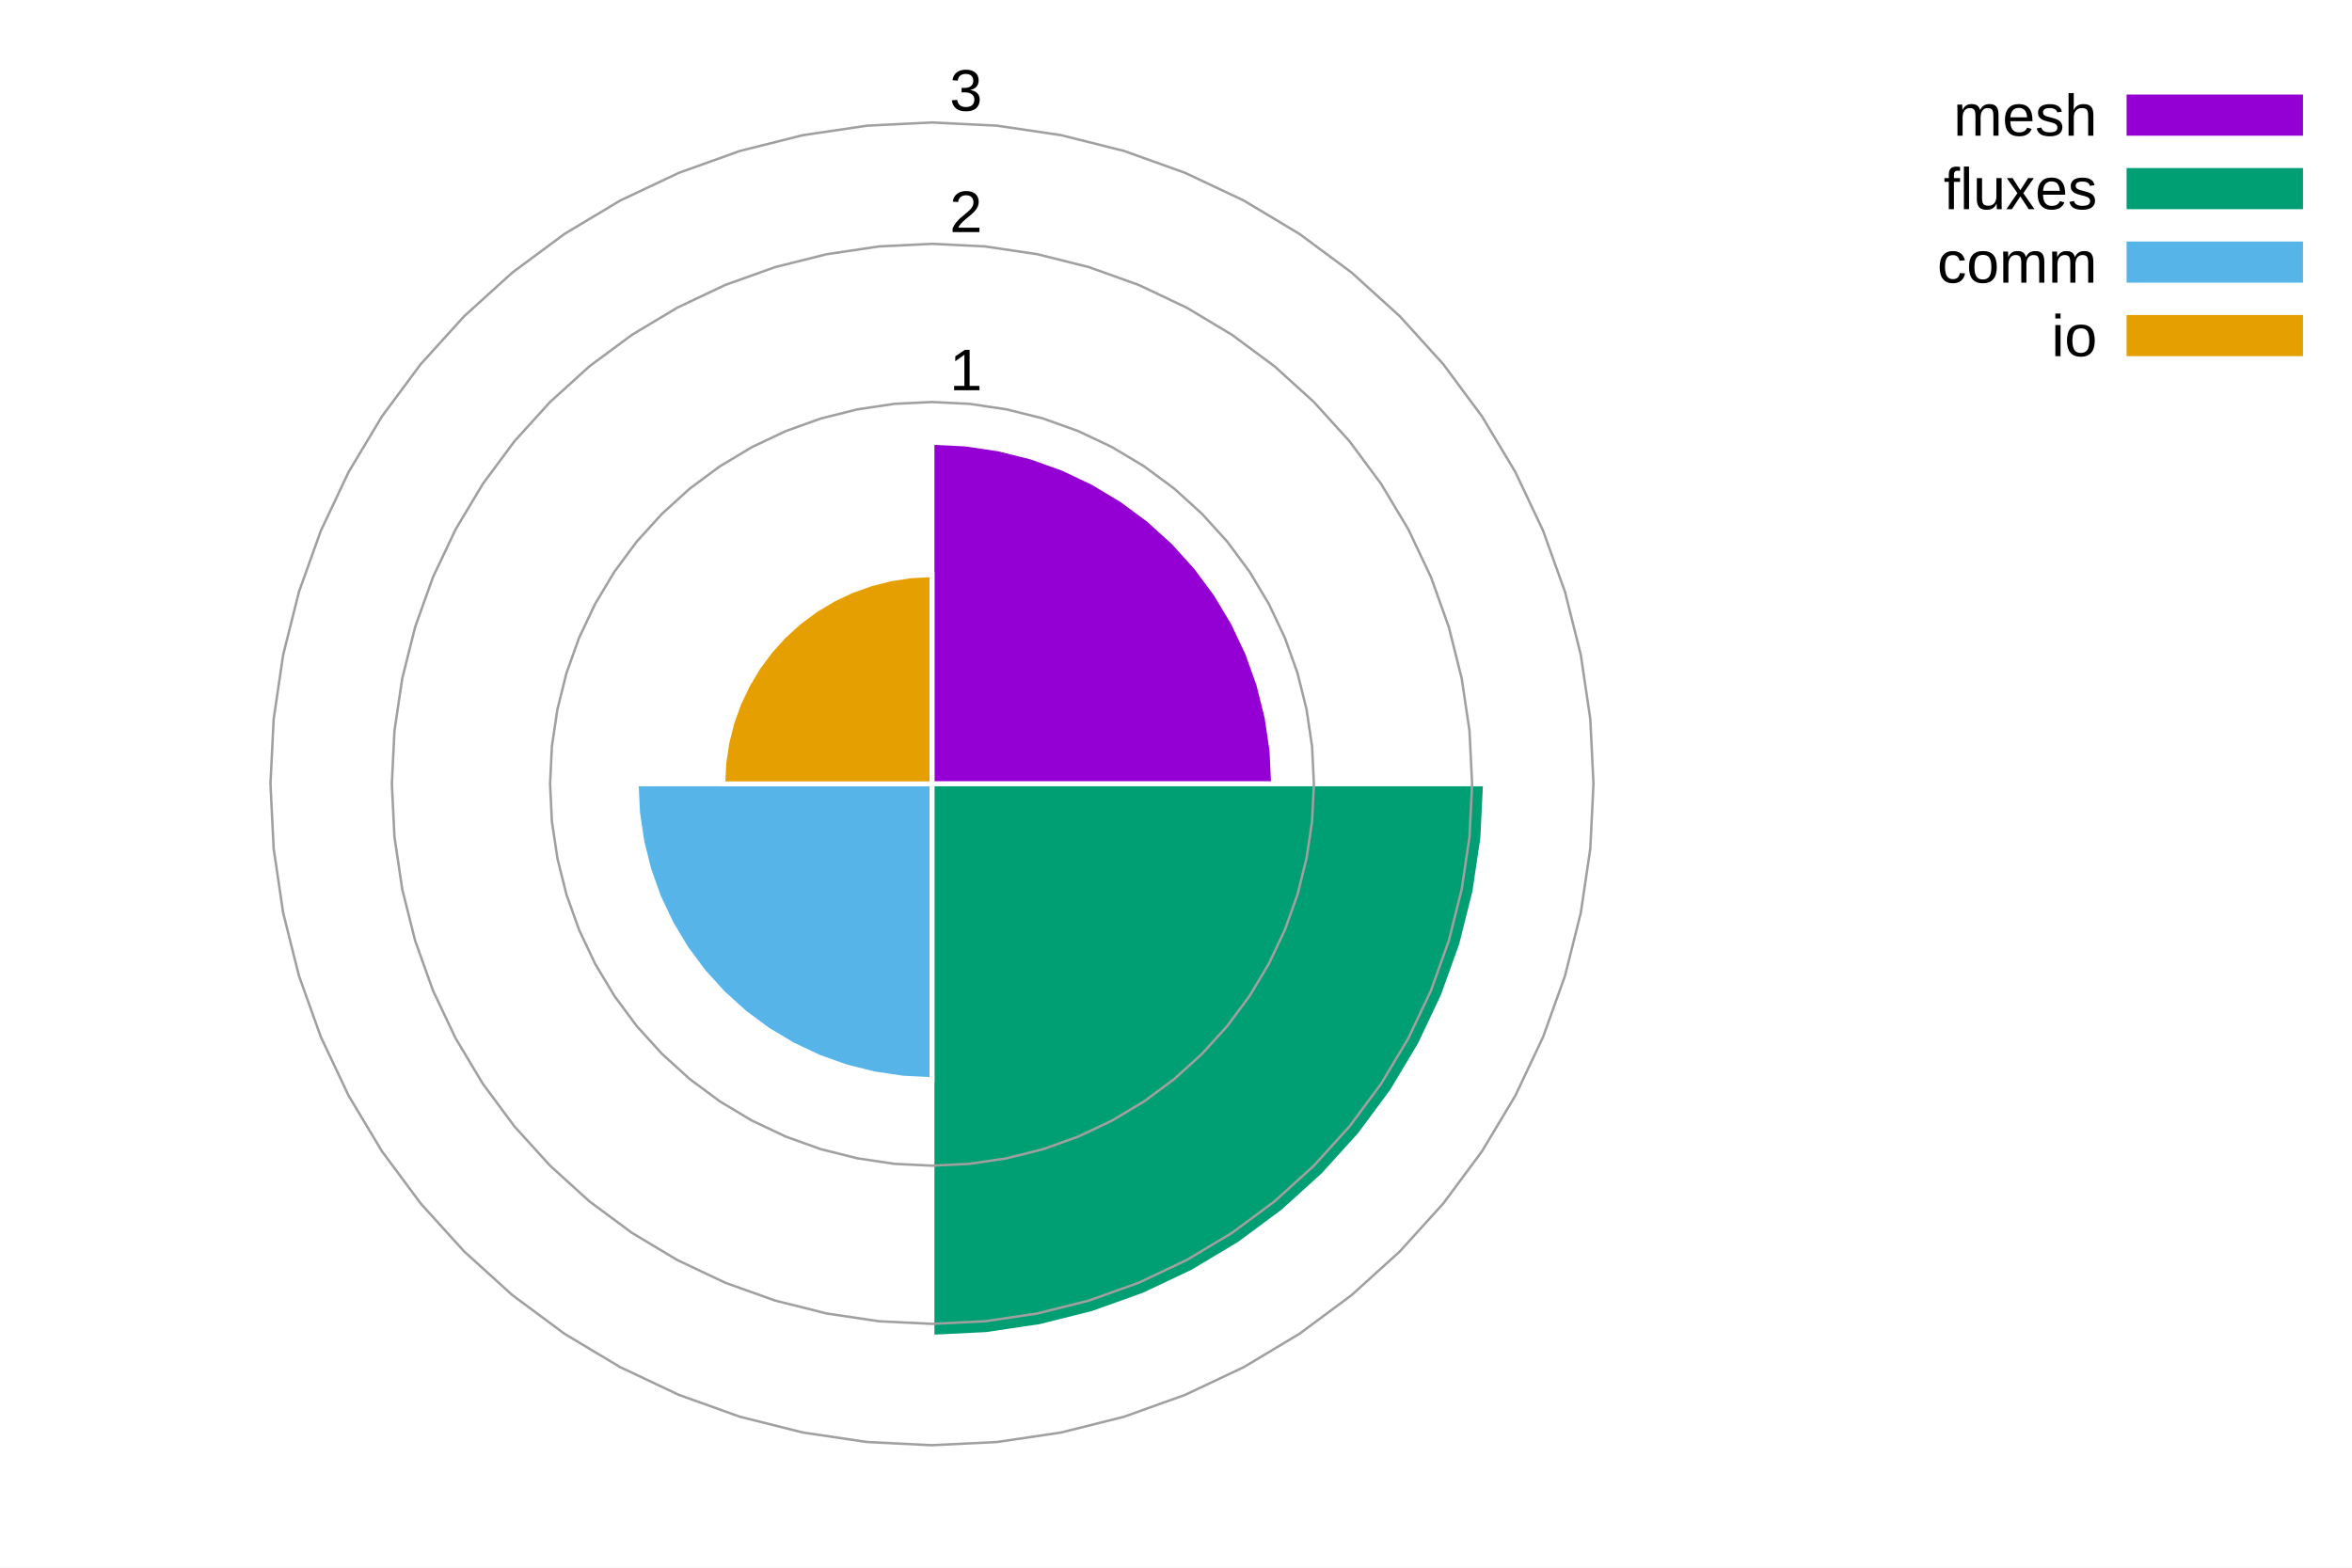
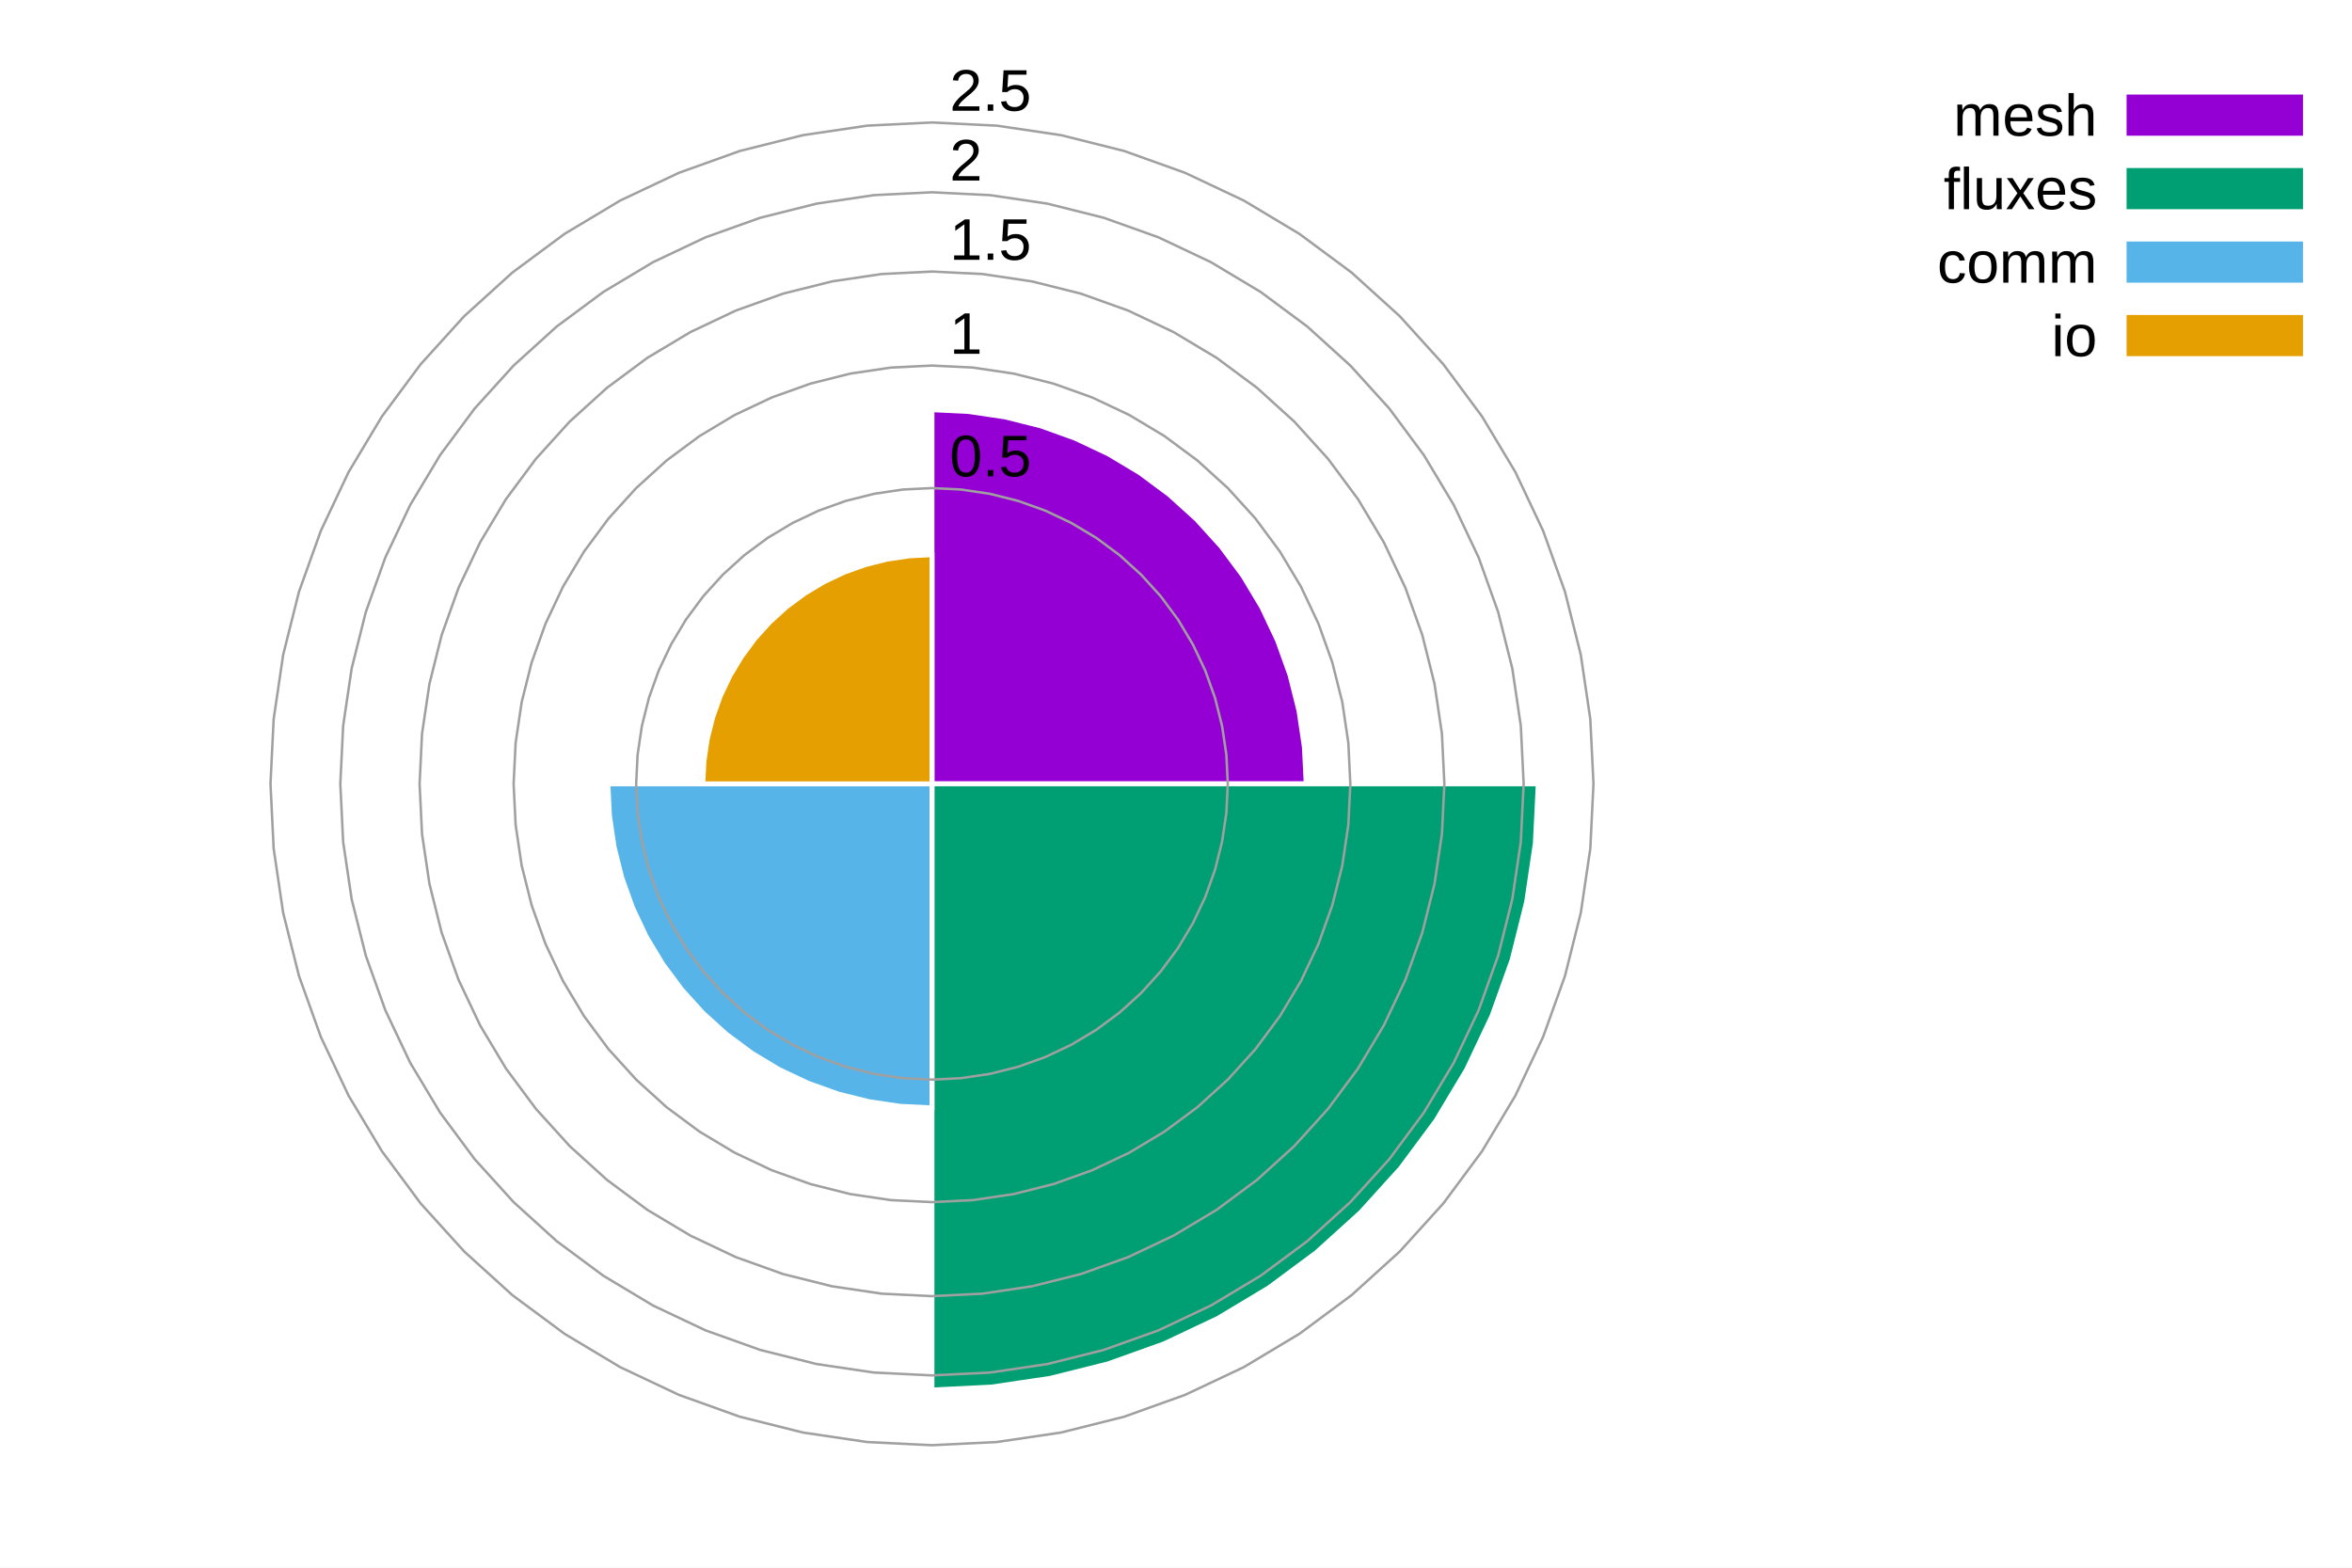
<svg xmlns="http://www.w3.org/2000/svg" width="480" height="320" viewBox="0 0 480 320" font-family="Arial,Helvetica,sans-serif" font-size="12">
  <rect x="0" y="0" width="480" height="320" fill="white" stroke="none" stroke-width="0" />
  <g class="fs-rose">
-     <path fill="#9400d3" stroke="white" stroke-width="1" stroke-linejoin="miter" d="M190.2,160 259.91,160 259.58,153.17 258.57,146.4 256.91,139.76 254.61,133.32 251.68,127.14 248.16,121.27 244.09,115.77 239.5,110.7 234.43,106.11 228.93,102.04 223.06,98.52 216.88,95.59 210.44,93.29 203.8,91.63 197.03,90.62 190.2,90.29Z" />
-     <path fill="#009e73" stroke="white" stroke-width="1" stroke-linejoin="miter" d="M190.2,160 190.2,272.95 201.27,272.41 212.24,270.78 222.99,268.09 233.42,264.35 243.44,259.61 252.95,253.91 261.85,247.31 270.07,239.87 277.51,231.65 284.11,222.75 289.81,213.24 294.55,203.22 298.29,192.79 300.98,182.04 302.61,171.07 303.15,160Z" />
-     <path fill="#56b4e9" stroke="white" stroke-width="1" stroke-linejoin="miter" d="M190.2,160 129.83,160 130.12,165.92 130.99,171.78 132.43,177.53 134.42,183.1 136.96,188.46 140,193.54 143.53,198.3 147.51,202.69 151.9,206.67 156.66,210.2 161.74,213.24 167.1,215.78 172.67,217.77 178.42,219.21 184.28,220.08 190.2,220.37Z" />
-     <path fill="#e69f00" stroke="white" stroke-width="1" stroke-linejoin="miter" d="M190.2,160 190.2,117.31 186.02,117.51 181.87,118.13 177.81,119.15 173.86,120.56 170.08,122.35 166.48,124.5 163.12,127 160.01,129.81 157.2,132.92 154.7,136.28 152.55,139.88 150.76,143.66 149.35,147.61 148.33,151.67 147.71,155.82 147.51,160Z" />
-     <path fill="none" stroke="#a0a0a0" stroke-width="0.5" stroke-linejoin="miter" d="M268.14,160 267.77,152.36 266.64,144.79 264.79,137.37 262.21,130.17 258.94,123.26 255.01,116.7 250.45,110.55 245.31,104.89 239.65,99.75 233.5,95.19 226.94,91.26 220.03,87.99 212.83,85.41 205.41,83.56 197.84,82.43 190.2,82.06 182.56,82.43 174.99,83.56 167.57,85.41 160.37,87.99 153.46,91.26 146.9,95.19 140.75,99.75 135.09,104.89 129.95,110.55 125.39,116.7 121.46,123.26 118.19,130.17 115.61,137.37 113.76,144.79 112.63,152.36 112.26,160 112.63,167.64 113.76,175.21 115.61,182.63 118.19,189.83 121.46,196.74 125.39,203.3 129.95,209.45 135.09,215.11 140.75,220.25 146.9,224.81 153.46,228.74 160.37,232.01 167.57,234.59 174.99,236.44 182.56,237.57 190.2,237.94 197.84,237.57 205.41,236.44 212.83,234.59 220.03,232.01 226.94,228.74 233.5,224.81 239.65,220.25 245.31,215.11 250.45,209.45 255.01,203.3 258.94,196.74 262.21,189.83 264.79,182.63 266.64,175.21 267.77,167.64Z" />
-     <text x="193.8" y="79.66">1</text>
-     <path fill="none" stroke="#a0a0a0" stroke-width="0.5" stroke-linejoin="miter" d="M300.43,160 299.9,149.2 298.31,138.5 295.68,128 292.04,117.82 287.41,108.04 281.85,98.76 275.41,90.07 268.14,82.06 260.13,74.79 251.44,68.35 242.16,62.79 232.38,58.16 222.2,54.52 211.7,51.89 201,50.3 190.2,49.77 179.4,50.3 168.7,51.89 158.2,54.52 148.02,58.16 138.24,62.79 128.96,68.35 120.27,74.79 112.26,82.06 104.99,90.07 98.55,98.76 92.99,108.04 88.36,117.82 84.72,128 82.09,138.5 80.5,149.2 79.97,160 80.5,170.8 82.09,181.5 84.72,192 88.36,202.18 92.99,211.96 98.55,221.24 104.99,229.93 112.26,237.94 120.27,245.21 128.96,251.65 138.24,257.21 148.02,261.84 158.2,265.48 168.7,268.11 179.4,269.7 190.2,270.23 201,269.7 211.7,268.11 222.2,265.48 232.38,261.84 242.16,257.21 251.44,251.65 260.13,245.21 268.14,237.94 275.41,229.93 281.85,221.24 287.41,211.96 292.04,202.18 295.68,192 298.31,181.5 299.9,170.8Z" />
-     <text x="193.8" y="47.37">2</text>
+     <path fill="#9400d3" stroke="white" stroke-width="1" stroke-linejoin="miter" d="M190.2,160 266.57,160 266.2,152.51 265.1,145.1 263.28,137.83 260.75,130.78 257.55,124 253.7,117.57 249.23,111.55 244.2,106 238.65,100.97 232.63,96.5 226.2,92.65 219.42,89.45 212.37,86.92 205.1,85.1 197.69,84 190.2,83.63Z" />
+     <path fill="#009e73" stroke="white" stroke-width="1" stroke-linejoin="miter" d="M190.2,160 190.2,283.73 202.33,283.13 214.34,281.35 226.12,278.4 237.55,274.31 248.53,269.12 258.94,262.88 268.69,255.64 277.69,247.49 285.84,238.49 293.08,228.74 299.32,218.33 304.51,207.35 308.6,195.92 311.55,184.14 313.33,172.13 313.93,160Z" />
+     <path fill="#56b4e9" stroke="white" stroke-width="1" stroke-linejoin="miter" d="M190.2,160 124.06,160 124.38,166.48 125.33,172.9 126.91,179.2 129.1,185.31 131.87,191.18 135.21,196.74 139.08,201.96 143.43,206.77 148.24,211.12 153.46,214.99 159.02,218.33 164.89,221.1 171,223.29 177.3,224.87 183.72,225.82 190.2,226.14Z" />
+     <path fill="#e69f00" stroke="white" stroke-width="1" stroke-linejoin="miter" d="M190.2,160 190.2,113.23 185.62,113.46 181.08,114.13 176.62,115.25 172.3,116.79 168.15,118.76 164.22,121.12 160.53,123.85 157.13,126.93 154.05,130.33 151.32,134.02 148.96,137.95 146.99,142.1 145.45,146.42 144.33,150.88 143.66,155.42 143.43,160Z" />
+     <path fill="none" stroke="#a0a0a0" stroke-width="0.5" stroke-linejoin="miter" d="M250.57,160 250.28,154.08 249.41,148.22 247.97,142.47 245.98,136.9 243.44,131.54 240.4,126.46 236.87,121.7 232.89,117.31 228.5,113.33 223.74,109.8 218.66,106.76 213.3,104.22 207.73,102.23 201.98,100.79 196.12,99.92 190.2,99.63 184.28,99.92 178.42,100.79 172.67,102.23 167.1,104.22 161.74,106.76 156.66,109.8 151.9,113.33 147.51,117.31 143.53,121.7 140,126.46 136.96,131.54 134.42,136.9 132.43,142.47 130.99,148.22 130.12,154.08 129.83,160 130.12,165.92 130.99,171.78 132.43,177.53 134.42,183.1 136.96,188.46 140,193.54 143.53,198.3 147.51,202.69 151.9,206.67 156.66,210.2 161.74,213.24 167.1,215.78 172.67,217.77 178.42,219.21 184.28,220.08 190.2,220.37 196.12,220.08 201.98,219.21 207.73,217.77 213.3,215.78 218.66,213.24 223.74,210.2 228.5,206.67 232.89,202.69 236.87,198.3 240.4,193.54 243.44,188.46 245.98,183.1 247.97,177.53 249.41,171.78 250.28,165.92Z" />
+     <text x="193.8" y="97.23">0.5</text>
+     <path fill="none" stroke="#a0a0a0" stroke-width="0.5" stroke-linejoin="miter" d="M275.58,160 275.17,151.63 273.94,143.34 271.9,135.22 269.08,127.33 265.5,119.75 261.19,112.56 256.2,105.83 250.57,99.63 244.37,94 237.64,89.01 230.45,84.7 222.87,81.12 214.98,78.3 206.86,76.26 198.57,75.03 190.2,74.62 181.83,75.03 173.54,76.26 165.42,78.3 157.53,81.12 149.95,84.7 142.76,89.01 136.03,94 129.83,99.63 124.2,105.83 119.21,112.56 114.9,119.75 111.32,127.33 108.5,135.22 106.46,143.34 105.23,151.63 104.82,160 105.23,168.37 106.46,176.66 108.5,184.78 111.32,192.67 114.9,200.25 119.21,207.44 124.2,214.17 129.83,220.37 136.03,226 142.76,230.99 149.95,235.3 157.53,238.88 165.42,241.7 173.54,243.74 181.83,244.97 190.2,245.38 198.57,244.97 206.86,243.74 214.98,241.7 222.87,238.88 230.45,235.3 237.64,230.99 244.37,226 250.57,220.37 256.2,214.17 261.19,207.44 265.5,200.25 269.08,192.67 271.9,184.78 273.94,176.66 275.17,168.37Z" />
+     <text x="193.8" y="72.22">1</text>
+     <path fill="none" stroke="#a0a0a0" stroke-width="0.5" stroke-linejoin="miter" d="M294.77,160 294.27,149.75 292.76,139.6 290.27,129.64 286.81,119.98 282.42,110.71 277.15,101.9 271.03,93.66 264.14,86.06 256.54,79.17 248.3,73.05 239.49,67.78 230.22,63.39 220.56,59.93 210.6,57.44 200.45,55.93 190.2,55.43 179.95,55.93 169.8,57.44 159.84,59.93 150.18,63.39 140.91,67.78 132.1,73.05 123.86,79.17 116.26,86.06 109.37,93.66 103.25,101.9 97.98,110.71 93.59,119.98 90.13,129.64 87.64,139.6 86.13,149.75 85.63,160 86.13,170.25 87.64,180.4 90.13,190.36 93.59,200.02 97.98,209.29 103.25,218.1 109.37,226.34 116.26,233.94 123.86,240.83 132.1,246.95 140.91,252.22 150.18,256.61 159.84,260.07 169.8,262.56 179.95,264.07 190.2,264.57 200.45,264.07 210.6,262.56 220.56,260.07 230.22,256.61 239.49,252.22 248.3,246.95 256.54,240.83 264.14,233.94 271.03,226.34 277.15,218.1 282.42,209.29 286.81,200.02 290.27,190.36 292.76,180.4 294.27,170.25Z" />
+     <text x="193.8" y="53.03">1.5</text>
+     <path fill="none" stroke="#a0a0a0" stroke-width="0.5" stroke-linejoin="miter" d="M310.95,160 310.37,148.16 308.63,136.44 305.75,124.95 301.76,113.79 296.69,103.08 290.6,92.92 283.54,83.4 275.58,74.62 266.8,66.66 257.28,59.6 247.12,53.51 236.41,48.44 225.25,44.45 213.76,41.57 202.04,39.83 190.2,39.25 178.36,39.83 166.64,41.57 155.15,44.45 143.99,48.44 133.28,53.51 123.12,59.6 113.6,66.66 104.82,74.62 96.86,83.4 89.8,92.92 83.71,103.08 78.64,113.79 74.65,124.95 71.77,136.44 70.03,148.16 69.45,160 70.03,171.84 71.77,183.56 74.65,195.05 78.64,206.21 83.71,216.92 89.8,227.08 96.86,236.6 104.82,245.38 113.6,253.34 123.12,260.4 133.28,266.49 143.99,271.56 155.15,275.55 166.64,278.43 178.36,280.17 190.2,280.75 202.04,280.17 213.76,278.43 225.25,275.55 236.41,271.56 247.12,266.49 257.28,260.4 266.8,253.34 275.58,245.38 283.54,236.6 290.6,227.08 296.69,216.92 301.76,206.21 305.75,195.05 308.63,183.56 310.37,171.84Z" />
+     <text x="193.8" y="36.85">2</text>
    <path fill="none" stroke="#a0a0a0" stroke-width="0.5" stroke-linejoin="miter" d="M325.2,160 324.55,146.77 322.61,133.66 319.39,120.81 314.92,108.34 309.26,96.36 302.45,85 294.56,74.36 285.66,64.54 275.84,55.64 265.2,47.75 253.84,40.94 241.86,35.28 229.39,30.81 216.54,27.59 203.43,25.65 190.2,25 176.97,25.65 163.86,27.59 151.01,30.81 138.54,35.28 126.56,40.94 115.2,47.75 104.56,55.64 94.74,64.54 85.84,74.36 77.95,85 71.14,96.36 65.48,108.34 61.01,120.81 57.79,133.66 55.85,146.77 55.2,160 55.85,173.23 57.79,186.34 61.01,199.19 65.48,211.66 71.14,223.64 77.95,235 85.84,245.64 94.74,255.46 104.56,264.36 115.2,272.25 126.56,279.06 138.54,284.72 151.01,289.19 163.86,292.41 176.97,294.35 190.2,295 203.43,294.35 216.54,292.41 229.39,289.19 241.86,284.72 253.84,279.06 265.2,272.25 275.84,264.36 285.66,255.46 294.56,245.64 302.45,235 309.26,223.64 314.92,211.66 319.39,199.19 322.61,186.34 324.55,173.23Z" />
-     <text x="193.8" y="22.6">3</text>
+     <text x="193.8" y="22.6">2.5</text>
    <path fill="#9400d3" stroke="none" d="M434,27.7 470,27.7 470,19.3 434,19.3Z" />
    <text x="428" y="27.7" text-anchor="end">mesh</text>
    <path fill="#009e73" stroke="none" d="M434,42.7 470,42.7 470,34.3 434,34.3Z" />
    <text x="428" y="42.7" text-anchor="end">fluxes</text>
    <path fill="#56b4e9" stroke="none" d="M434,57.7 470,57.7 470,49.3 434,49.3Z" />
    <text x="428" y="57.7" text-anchor="end">comm</text>
    <path fill="#e69f00" stroke="none" d="M434,72.7 470,72.7 470,64.3 434,64.3Z" />
    <text x="428" y="72.7" text-anchor="end">io</text>
  </g>
</svg>
